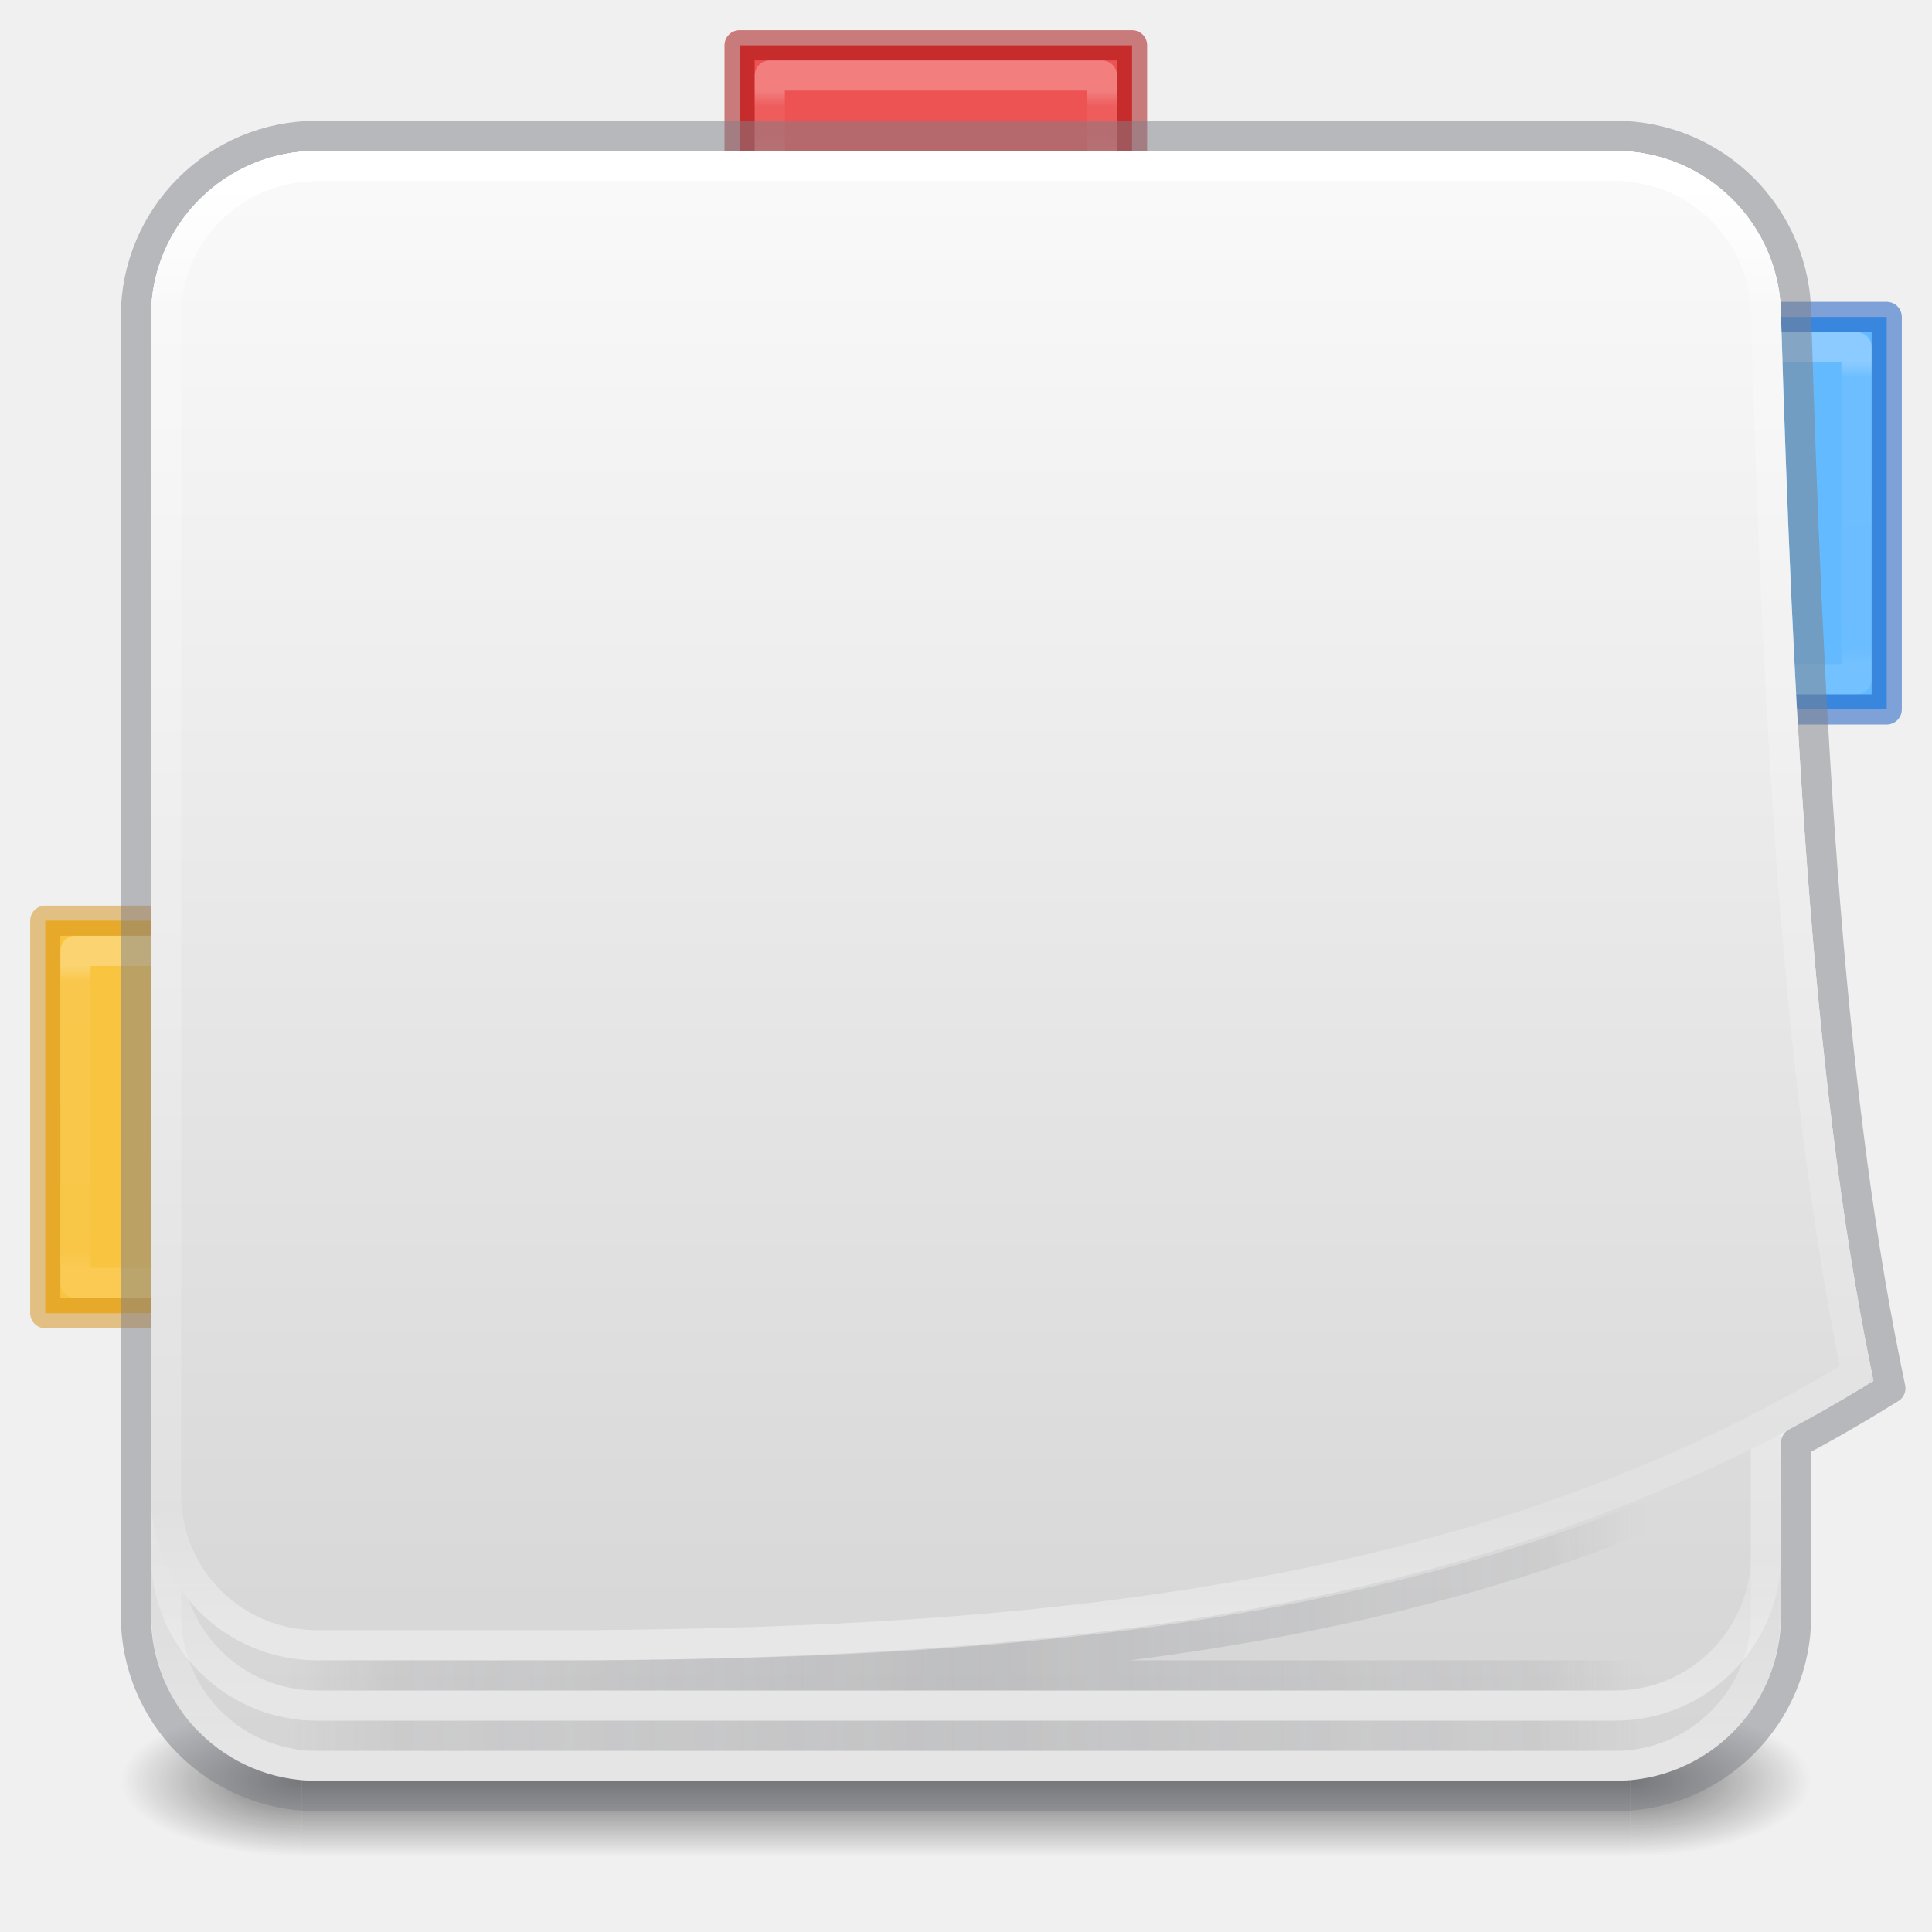
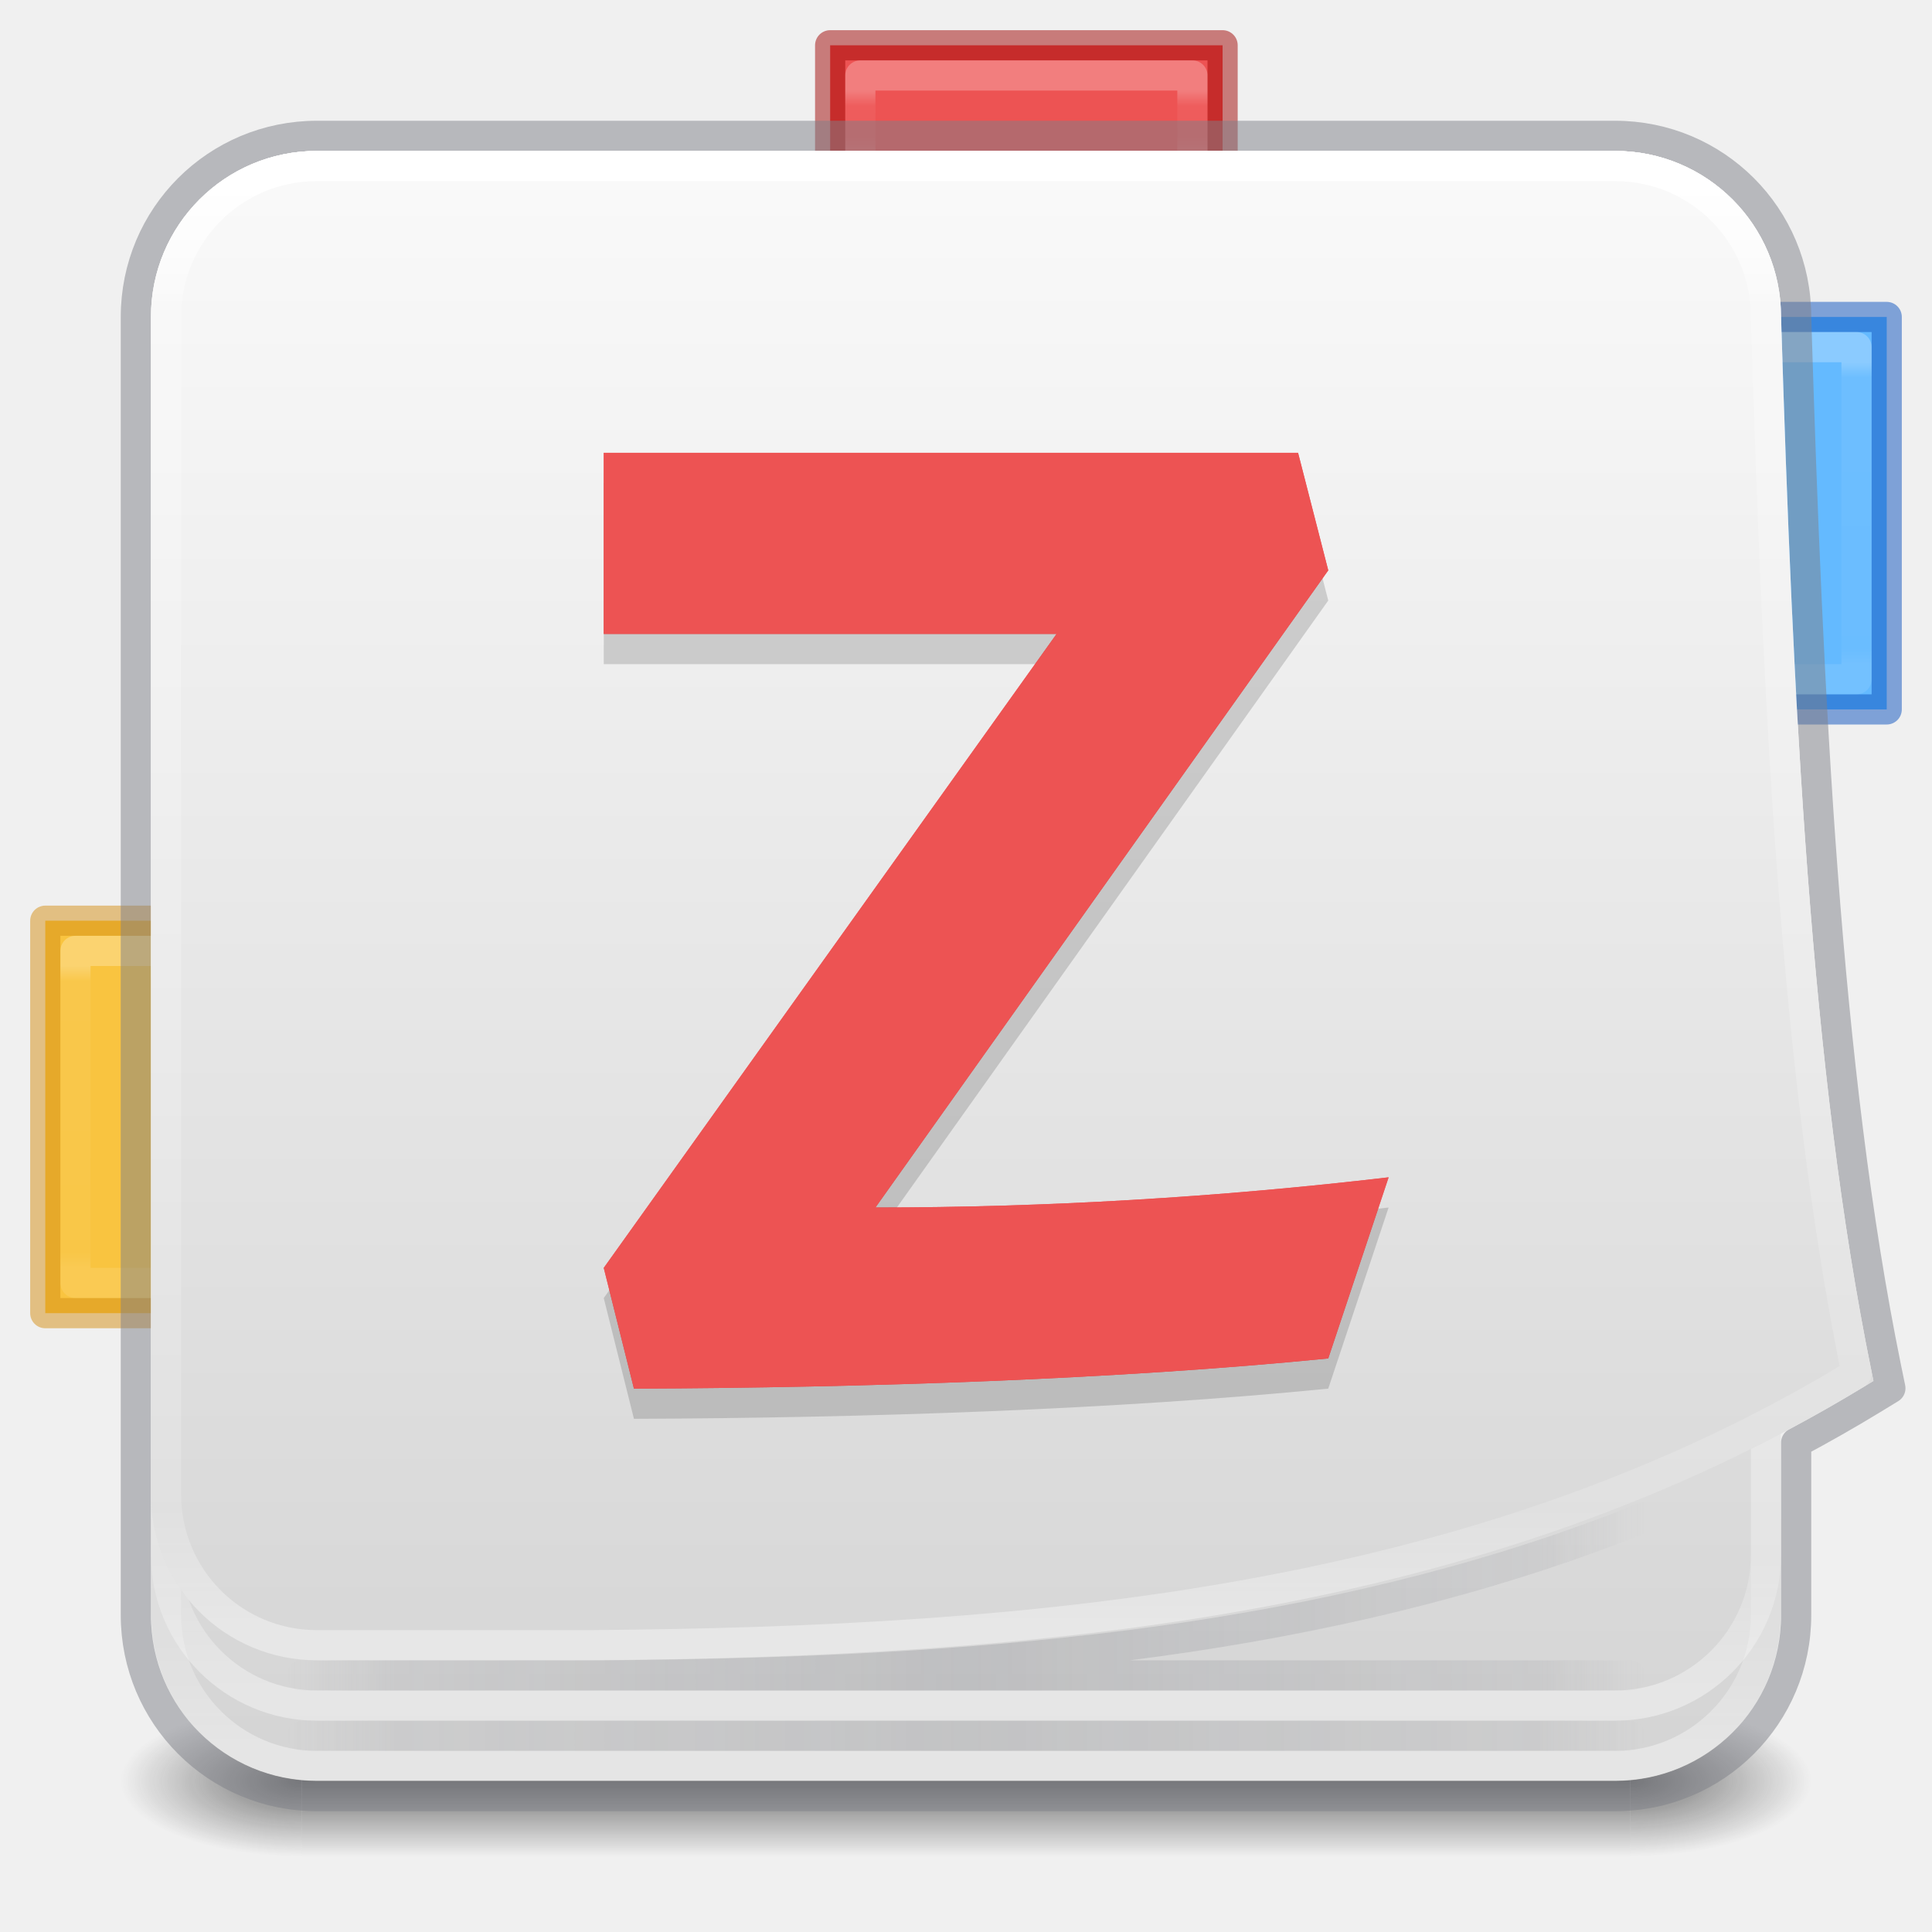
<svg xmlns="http://www.w3.org/2000/svg" xmlns:xlink="http://www.w3.org/1999/xlink" width="64" height="64" viewBox="0 0 64 64" fill="none" version="1.1" id="svg4" xml:space="preserve">
  <defs id="defs4">
    <linearGradient id="linearGradient26">
      <stop id="stop23" style="stop-color:#ffffff;stop-opacity:1" offset="0" />
      <stop id="stop24" style="stop-color:#ffffff;stop-opacity:0.235" offset="0.05" />
      <stop id="stop25" style="stop-color:#ffffff;stop-opacity:0.157" offset="0.95" />
      <stop id="stop26" style="stop-color:#ffffff;stop-opacity:0.392" offset="1" />
    </linearGradient>
    <linearGradient id="linearGradient22">
      <stop id="stop19" style="stop-color:#ffffff;stop-opacity:1" offset="0" />
      <stop id="stop20" style="stop-color:#ffffff;stop-opacity:0.235" offset="0.25" />
      <stop id="stop21" style="stop-color:#ffffff;stop-opacity:0.157" offset="0.75" />
      <stop id="stop22" style="stop-color:#ffffff;stop-opacity:0.392" offset="1" />
    </linearGradient>
    <linearGradient id="linearGradient8">
      <stop style="stop-color:#7e8087;stop-opacity:0;" offset="0" id="stop8" />
      <stop style="stop-color:#7e8087;stop-opacity:0.496;" offset="0.078" id="stop10" />
      <stop style="stop-color:#7e8087;stop-opacity:1;" offset="0.5" id="stop12" />
      <stop style="stop-color:#7e8087;stop-opacity:0.5;" offset="0.922" id="stop11" />
      <stop style="stop-color:#7e8087;stop-opacity:0;" offset="1" id="stop9" />
    </linearGradient>
    <linearGradient id="linearGradient4">
      <stop style="stop-color:#fafafa;stop-opacity:1;" offset="0" id="stop4" />
      <stop style="stop-color:#d4d4d4;stop-opacity:1;" offset="1" id="stop5" />
    </linearGradient>
    <linearGradient y2="42.053" x2="37.962" y1="5.848" x1="37.962" gradientTransform="matrix(1.432432,0,0,1.436283,-2.378375,-2.399544)" gradientUnits="userSpaceOnUse" id="linearGradient3904" xlink:href="#linearGradient4270" />
    <linearGradient id="linearGradient4270">
      <stop id="stop4272" style="stop-color:#ffffff;stop-opacity:1" offset="0" />
      <stop id="stop4274" style="stop-color:#ffffff;stop-opacity:0.235" offset="0.087" />
      <stop id="stop4276" style="stop-color:#ffffff;stop-opacity:0.157" offset="0.913" />
      <stop id="stop4278" style="stop-color:#ffffff;stop-opacity:0.392" offset="1" />
    </linearGradient>
    <linearGradient id="linearGradient3688-166-749-654">
      <stop offset="0" style="stop-color:#181818;stop-opacity:1" id="stop3088" />
      <stop offset="1" style="stop-color:#181818;stop-opacity:0" id="stop3090" />
    </linearGradient>
    <linearGradient id="linearGradient3702-501-757-795">
      <stop offset="0" style="stop-color:#181818;stop-opacity:0" id="stop3100" />
      <stop offset="0.5" style="stop-color:#181818;stop-opacity:1" id="stop3102" />
      <stop offset="1" style="stop-color:#181818;stop-opacity:0" id="stop3104" />
    </linearGradient>
    <radialGradient cx="4.993" cy="43.5" r="2.5" fx="4.993" fy="43.5" id="radialGradient3337-2-2" xlink:href="#linearGradient3688-166-749-654" gradientUnits="userSpaceOnUse" gradientTransform="matrix(2.404541,0,0,1,41.98575,15.5)" />
    <radialGradient cx="4.993" cy="43.5" r="2.5" fx="4.993" fy="43.5" id="radialGradient3339-1-4" xlink:href="#linearGradient3688-166-749-654" gradientUnits="userSpaceOnUse" gradientTransform="matrix(2.404541,0,0,1,-22.01424,-102.5)" />
    <linearGradient x1="25.058" y1="47.028" x2="25.058" y2="39.999" id="linearGradient6394" xlink:href="#linearGradient3702-501-757-795" gradientUnits="userSpaceOnUse" gradientTransform="matrix(1.571429,0,0,0.7142857,-5.714285,27.92857)" />
    <style id="style1">.g{fill:#000;}.g,.h,.i{stroke-width:0px;}.h{fill:url(#e);}.i{fill:#fff;}</style>
    <style id="style1-6">.cls-1{fill:#fff;}</style>
    <style id="style1-67">.cls-1{fill:#fff;}</style>
    <linearGradient xlink:href="#linearGradient4" id="linearGradient5" x1="33.5" y1="5" x2="33.5" y2="59" gradientUnits="userSpaceOnUse" />
    <linearGradient xlink:href="#linearGradient4270" id="linearGradient3" x1="31" y1="6" x2="31" y2="56" gradientUnits="userSpaceOnUse" />
    <linearGradient xlink:href="#linearGradient4270" id="linearGradient7" x1="32" y1="6" x2="32" y2="54" gradientUnits="userSpaceOnUse" />
    <linearGradient xlink:href="#linearGradient8" id="linearGradient9" x1="9.5" y1="55.5" x2="54.5" y2="55.5" gradientUnits="userSpaceOnUse" />
    <linearGradient xlink:href="#linearGradient8" id="linearGradient14" x1="9.5" y1="57.5" x2="54.5" y2="57.5" gradientUnits="userSpaceOnUse" />
    <linearGradient xlink:href="#linearGradient4" id="linearGradient17" x1="31" y1="5" x2="31" y2="58.99" gradientUnits="userSpaceOnUse" />
-     <linearGradient xlink:href="#linearGradient22" id="linearGradient19" x1="3" y1="-31" x2="5" y2="-31" gradientUnits="userSpaceOnUse" />
+     <linearGradient xlink:href="#linearGradient22" id="linearGradient19" x1="3" y1="-31" x2="5" y2="-31" gradientUnits="userSpaceOnUse" gradientTransform="translate(0,-3)" />
    <linearGradient xlink:href="#linearGradient26" id="linearGradient23" gradientUnits="userSpaceOnUse" x1="4" y1="-26" x2="4" y2="-36" gradientTransform="translate(-64,14)" />
    <linearGradient xlink:href="#linearGradient26" id="linearGradient27" gradientUnits="userSpaceOnUse" gradientTransform="translate(-8,-6.000004)" x1="4" y1="-26" x2="4" y2="-36" />
  </defs>
  <rect style="fill:#64baff;fill-opacity:1;stroke:#0d52bf;stroke-linecap:round;stroke-linejoin:round;stroke-opacity:0.5" id="rect17-2-2" width="5" height="13" x="-62.5" y="-23.5" transform="scale(-1)" />
  <rect style="opacity:0.5;fill:none;fill-opacity:1;stroke:url(#linearGradient23);stroke-linecap:round;stroke-linejoin:round;stroke-opacity:0.5" id="rect22" width="3" height="11" x="-61.5" y="-22.5" transform="scale(-1)" />
-   <rect style="fill:#ed5353;fill-opacity:1;stroke:#a10705;stroke-linecap:round;stroke-linejoin:round;stroke-opacity:0.5" id="rect17-2" width="5" height="13" x="1.5" y="-37.5" transform="rotate(90)" />
-   <rect style="fill:none;fill-opacity:1;stroke:url(#linearGradient19);stroke-linecap:round;stroke-linejoin:round;stroke-opacity:0.5;opacity:0.5" id="rect18" width="3" height="11" x="2.5" y="-36.5" transform="rotate(90)" />
+   <rect style="fill:#ed5353;fill-opacity:1;stroke:#a10705;stroke-linecap:round;stroke-linejoin:round;stroke-opacity:0.5" id="rect17-2" width="5" height="13" x="1.5" y="-40.5" transform="rotate(90)" />
+   <rect style="opacity:0.5;fill:none;fill-opacity:1;stroke:url(#linearGradient19);stroke-linecap:round;stroke-linejoin:round;stroke-opacity:0.5" id="rect18" width="3" height="11" x="2.5" y="-39.5" transform="rotate(90)" />
  <rect style="opacity:1;fill:#f9c440;fill-opacity:1;stroke:#d48e15;stroke-linecap:round;stroke-linejoin:round;stroke-opacity:0.5" id="rect17" width="5" height="13" x="1.5" y="30.5" />
  <rect style="opacity:0.5;fill:none;fill-opacity:1;stroke:url(#linearGradient27);stroke-linecap:round;stroke-linejoin:round;stroke-opacity:0.5" id="rect22-2" width="3" height="11" x="-5.5" y="-42.5" transform="scale(-1)" />
  <g id="g866">
    <rect style="opacity:0.6;fill:url(#radialGradient3337-2-2);fill-opacity:1;stroke:none;stroke-width:1.062" id="rect2801-5-5-7-9" y="56.5" x="54" height="5" width="6" />
    <rect style="opacity:0.6;fill:url(#radialGradient3339-1-4);fill-opacity:1;stroke:none;stroke-width:1.062" id="rect3696-3-0-3-7" transform="scale(-1)" y="-61.5" x="-10" height="5" width="6" />
    <rect style="opacity:0.6;fill:url(#linearGradient6394);fill-opacity:1;stroke:none;stroke-width:1.062" id="rect3700-5-6-8-4" y="56.5" x="10" height="5" width="44" />
  </g>
  <path id="rect5505-21-3-8-5-2-9" d="m 10.5,5.01 h 43 c 3.05,0 5.49,2.44 5.49,5.49 v 43 c 0,3.05 -2.44,5.49 -5.49,5.49 h -43 c -3.05,0 -5.49,-2.44 -5.49,-5.49 v -43 c 0,-3.05 2.44,-5.49 5.49,-5.49 z" style="color:#000000;display:inline;overflow:visible;visibility:visible;fill:url(#linearGradient5);fill-opacity:1;fill-rule:nonzero;stroke:none;stroke-width:1;marker:none;enable-background:accumulate" />
  <rect style="opacity:1;fill:none;stroke:url(#linearGradient3904);stroke-width:1;stroke-linecap:round;stroke-linejoin:round;stroke-miterlimit:4;stroke-dasharray:none;stroke-dashoffset:0;stroke-opacity:1" id="rect6741" y="5.5" x="5.5" ry="5" rx="5" height="53" width="53" />
  <path id="rect5505-21-9" style="color:#000000;display:inline;overflow:visible;visibility:visible;opacity:0.5;fill:none;stroke:#7e8087;stroke-width:1;stroke-linecap:round;stroke-linejoin:round;stroke-miterlimit:4;stroke-dasharray:none;stroke-dashoffset:0;stroke-opacity:1;marker:none;enable-background:accumulate" d="M 10.5 4.5 C 7.176 4.5 4.5 7.176 4.5 10.5 L 4.5 53.5 C 4.5 56.824 7.176 59.5 10.5 59.5 L 53.5 59.5 C 56.824 59.5 59.5 56.824 59.5 53.5 L 59.5 47.791 C 60.349 47.339 61.189 46.861 62.02 46.355 L 62.621 45.988 L 62.48 45.301 C 60.469 35.436 59.888 23.131 59.5 10.5 C 59.5 7.176 56.824 4.5 53.5 4.5 L 10.5 4.5 z " />
  <rect style="opacity:1;fill:none;stroke:url(#linearGradient3);stroke-width:1;stroke-linecap:round;stroke-linejoin:round;stroke-miterlimit:4;stroke-dasharray:none;stroke-dashoffset:0;stroke-opacity:1" id="rect1" y="5.5" x="5.5" ry="5" rx="5" height="51" width="53" />
  <path id="path16" style="opacity:1;fill:url(#linearGradient17);stroke:none;stroke-width:1;stroke-linecap:round;stroke-linejoin:round;stroke-miterlimit:4;stroke-dasharray:none;stroke-dashoffset:0;stroke-opacity:1" d="M 10.5,5 C 7.456,5 5,7.456 5,10.5 v 39 c 0,3.044 2.456,5.5 5.5,5.5 h 9.004 c 15.003,-0.113 29.694,-1.424 42.256,-9.072 l 0.301,-0.184 -0.07,-0.344 C 59.966,35.471 59.388,23.141 59,10.5 59,7.456 56.544,5 53.5,5 Z" />
  <path id="path15" style="opacity:1;fill:none;stroke:url(#linearGradient7);stroke-width:1;stroke-linecap:round;stroke-linejoin:round;stroke-miterlimit:4;stroke-dasharray:none;stroke-dashoffset:0;stroke-opacity:1" d="m 10.5,5.5 c -2.77,0 -5,2.23 -5,5 v 39 c 0,2.77 2.23,5 5,5 h 9 c 14.983,-0.113 29.558,-1.425 42,-9 -2.038,-9.995 -2.612,-22.348 -3,-35 0,-2.77 -2.23,-5 -5,-5 z" />
  <path style="opacity:0.9;fill:none;stroke:url(#linearGradient9);stroke-linecap:round;stroke-linejoin:round;stroke-opacity:0.296" d="m 10,55.5 h 44 m -34,0 C 31.092,55.416 41.959,54.676 51.904,51.223 55.393,50.012 58.768,48.467 62,46.5" id="path7" />
  <path style="fill:none;stroke:url(#linearGradient14);stroke-linecap:round;stroke-linejoin:round;stroke-opacity:0.296;opacity:0.7" d="M 10,57.5 H 54" id="path8" />
+   <path style="font-weight:bold;font-size:42.667px;font-family:Inter;-inkscape-font-specification:'Inter Bold';letter-spacing:0px;opacity:0.939;fill:#ed5353;stroke-linecap:round;stroke-linejoin:round;stroke-opacity:0.5" d="m 21,46 c 7.658,-0.027 16.042,-0.307 23,-1 l 2,-6 c -5.667,0.665 -11.333,0.999 -17,1 L 44,18.894 43,15 20,15 20,21 H 35 L 20,42 Z" id="text1" aria-label="Z" />
+   <path style="font-weight:bold;font-size:42.667px;font-family:Inter;-inkscape-font-specification:'Inter Bold';letter-spacing:0px;opacity:0.15;fill:#000000;stroke-linecap:round;stroke-linejoin:round;stroke-opacity:0.5;fill-opacity:1" d="m 21,47 c 7.658,-0.027 16.042,-0.307 23,-1 l 2,-6 c -5.667,0.665 -11.333,0.999 -17,1 L 44,19.894 43,16 20,16 20,22 H 35 L 20,43 Z" id="path4" aria-label="Z" />
+   <path style="font-weight:bold;font-size:42.667px;font-family:Inter;-inkscape-font-specification:'Inter Bold';letter-spacing:0px;opacity:1;fill:#ed5353;stroke-linecap:round;stroke-linejoin:round;stroke-opacity:0.5" d="m 21,46 c 7.658,-0.027 16.042,-0.307 23,-1 l 2,-6 c -5.667,0.665 -11.333,0.999 -17,1 L 44,18.894 43,15 20,15 20,21 H 35 L 20,42 Z" id="path2" aria-label="Z" />
</svg>
